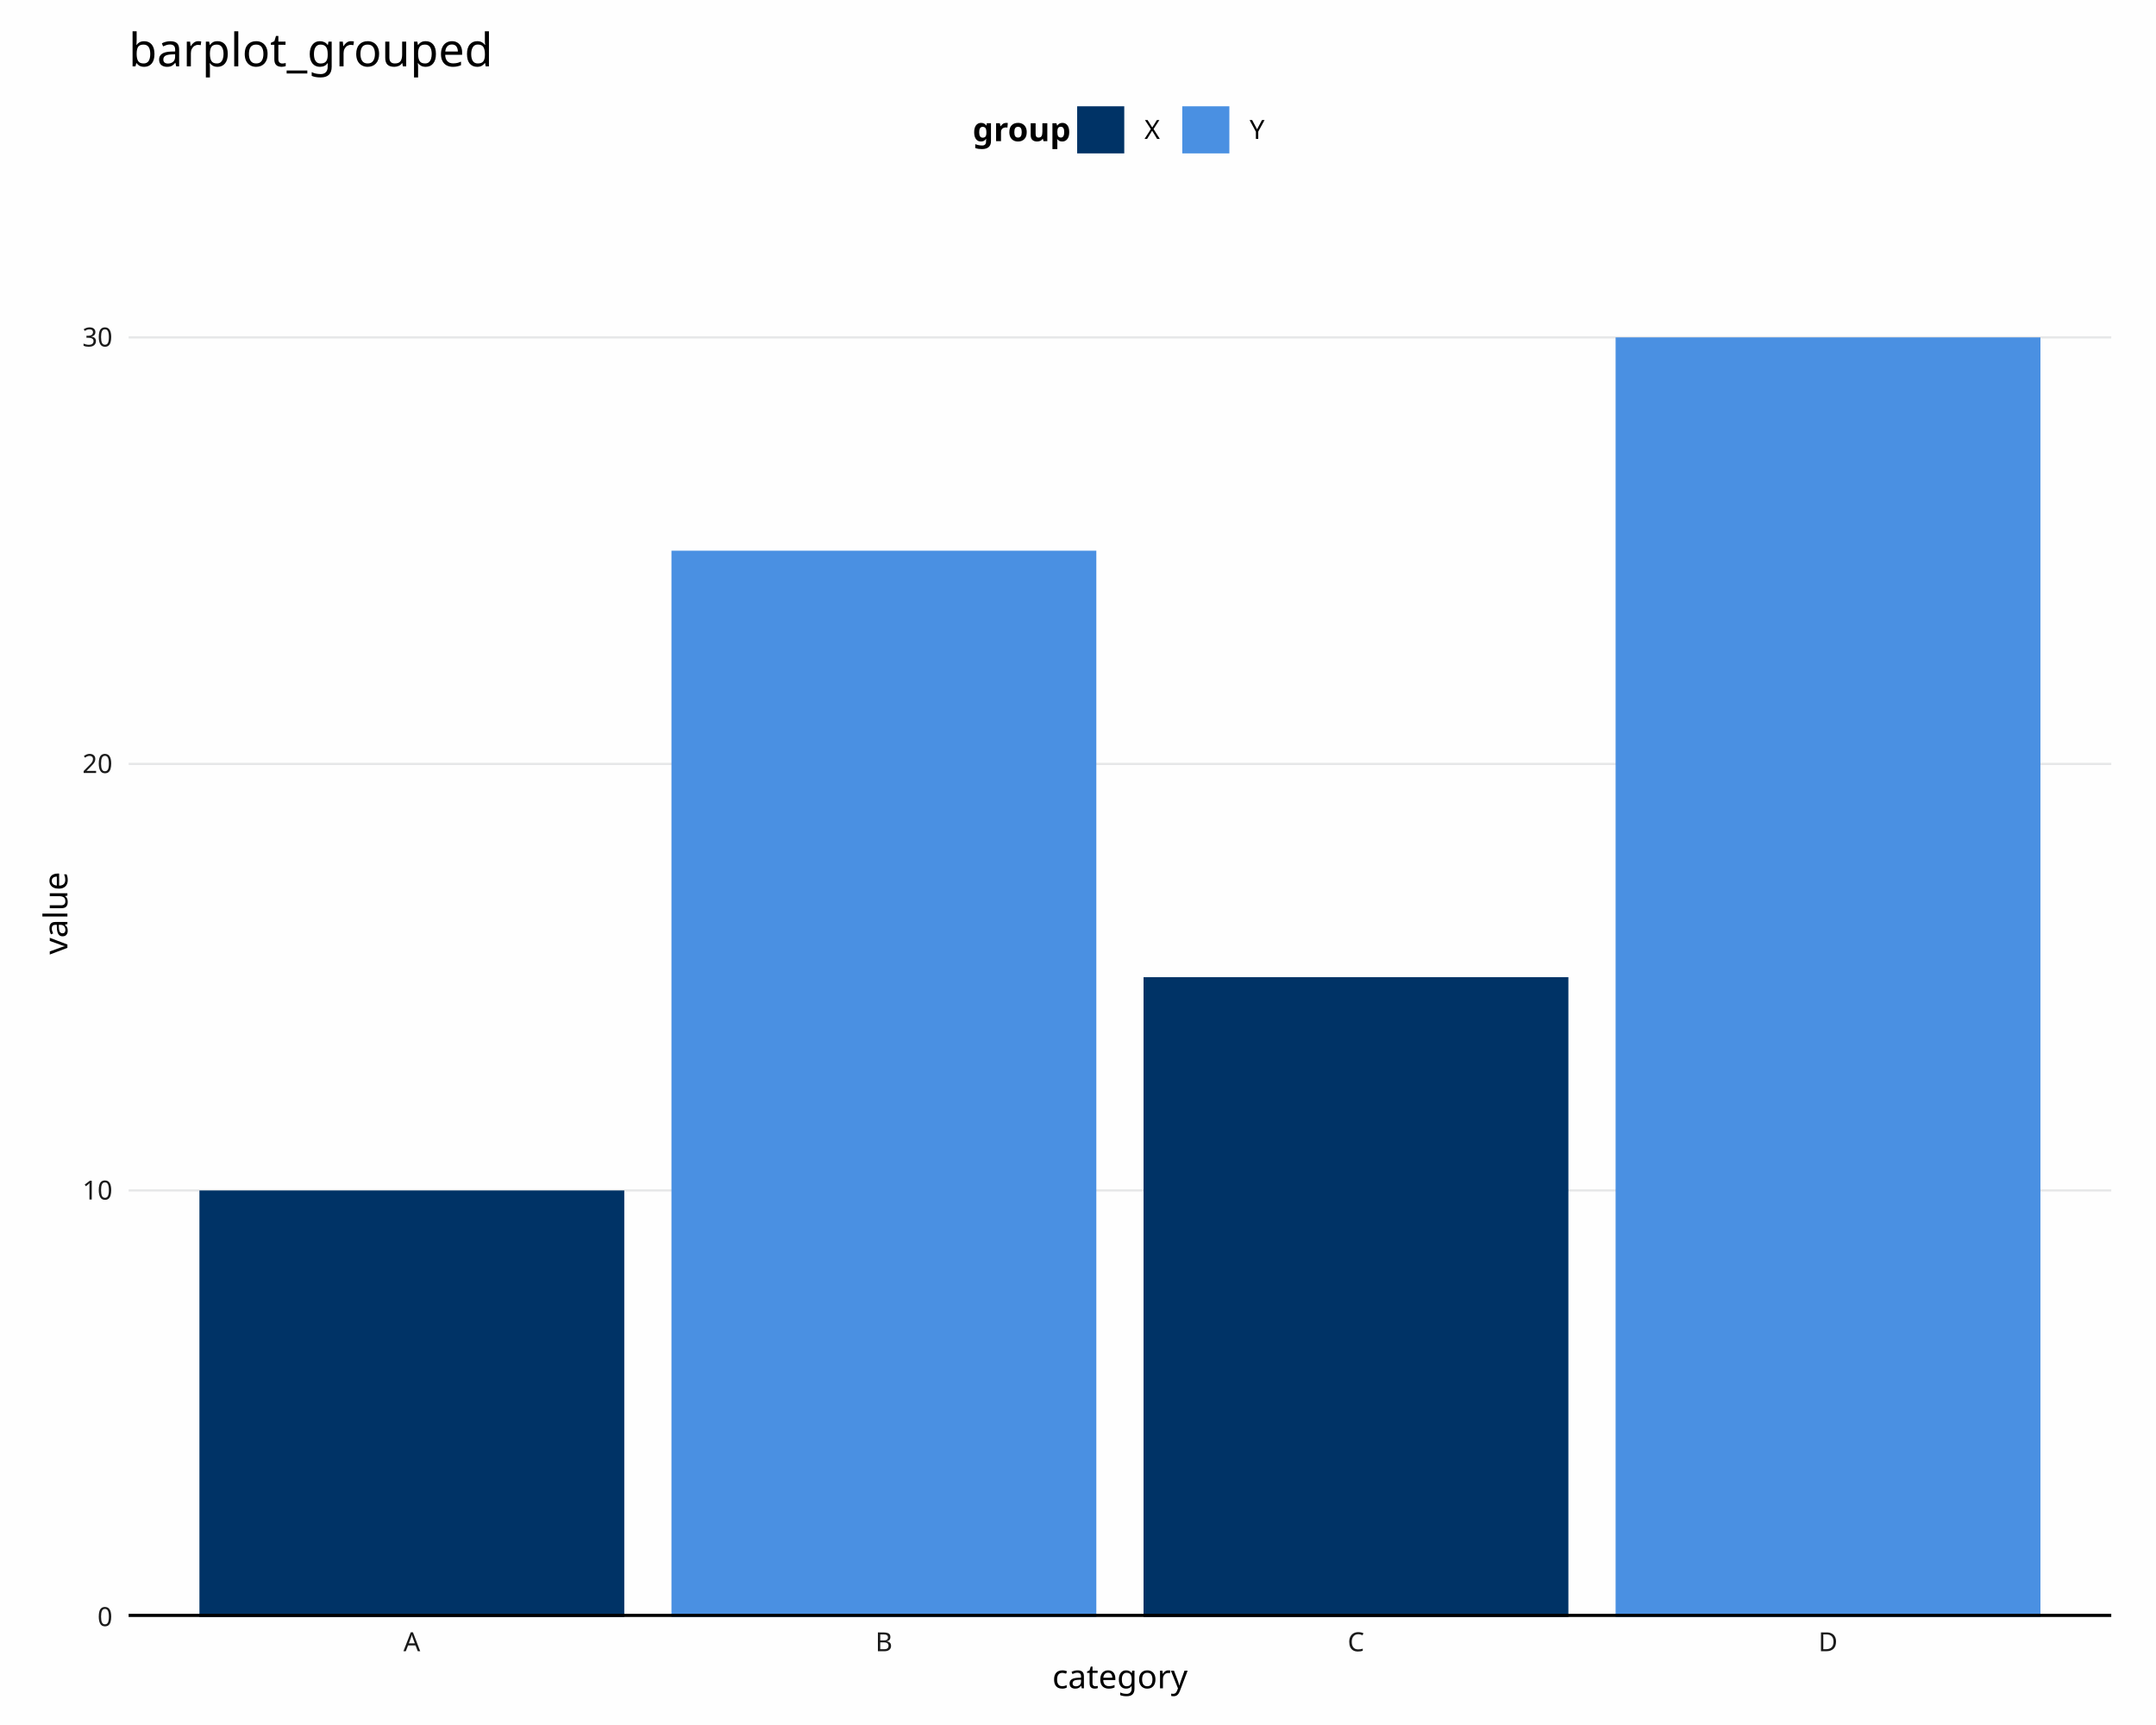
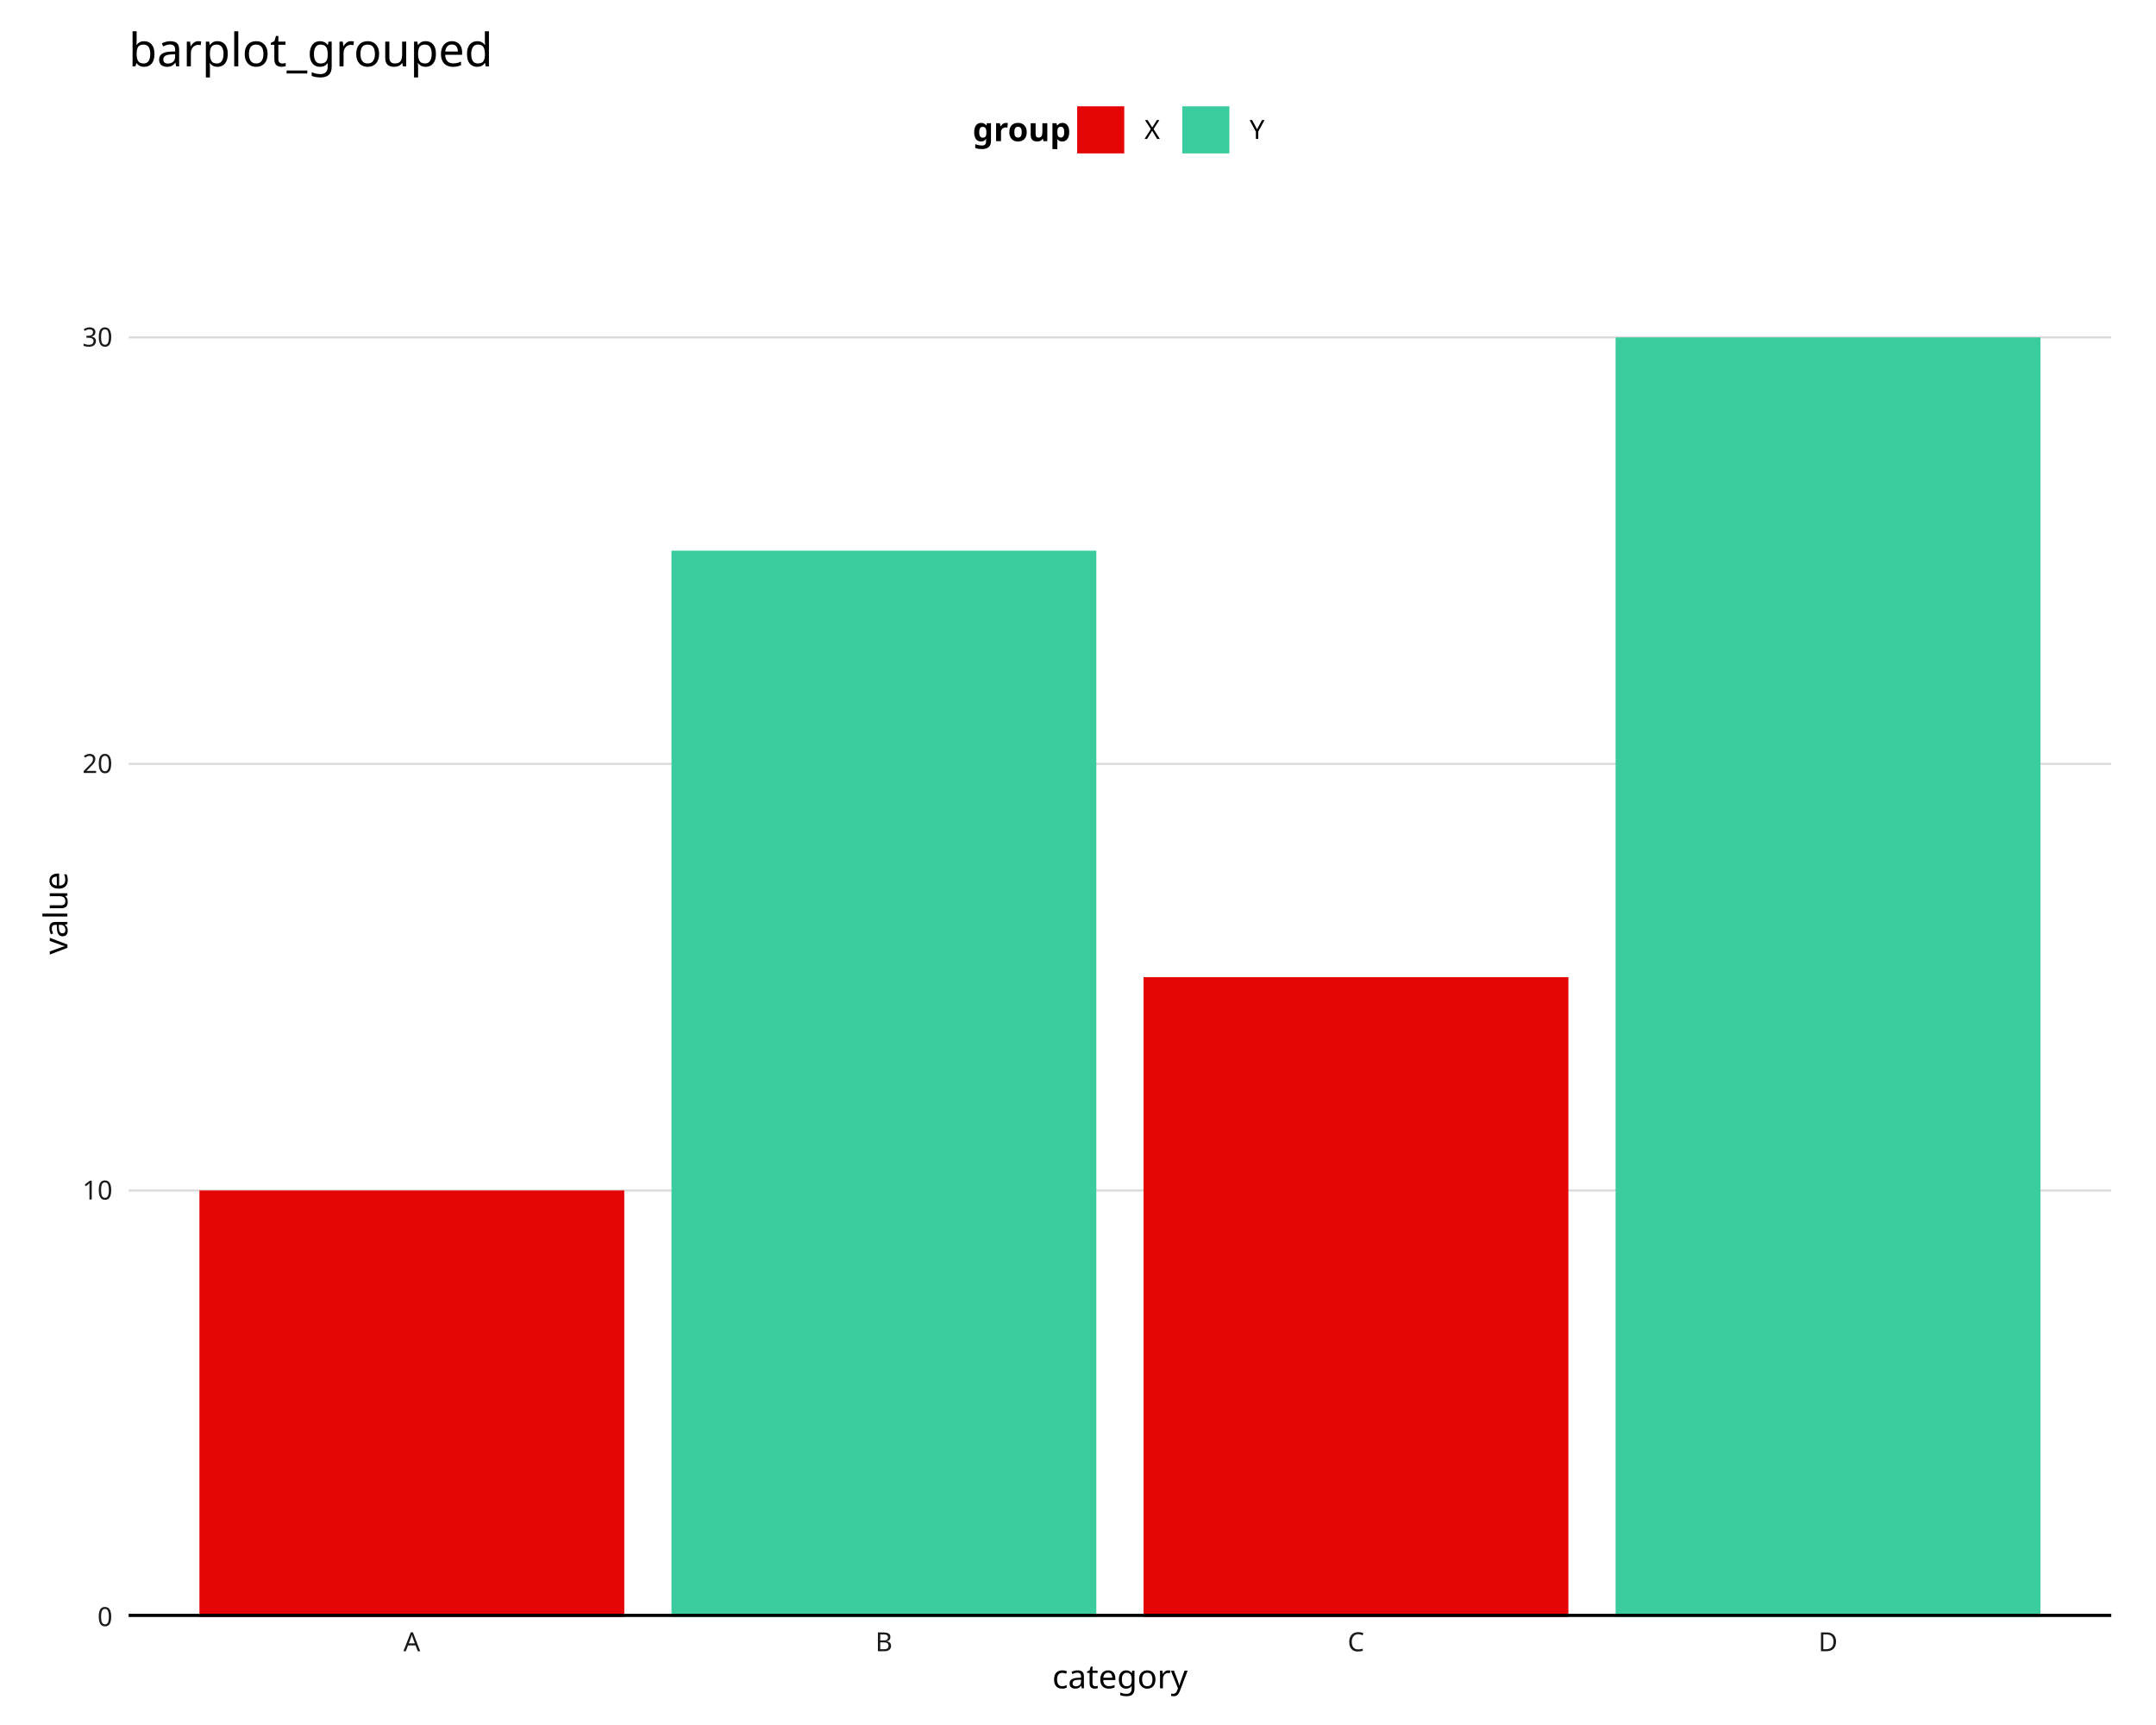
<svg xmlns="http://www.w3.org/2000/svg" class="svglite" data-engine-version="2.0" width="720.00pt" height="576.00pt" viewBox="0 0 720.00 576.00">
  <defs>
    <style type="text/css">
    .svglite line, .svglite polyline, .svglite polygon, .svglite path, .svglite rect, .svglite circle {
      fill: none;
      stroke: #000000;
      stroke-linecap: round;
      stroke-linejoin: round;
      stroke-miterlimit: 10.00;
    }
  </style>
  </defs>
  <rect width="100%" height="100%" style="stroke: none; fill: #FFFFFF;" />
  <defs>
    <clipPath id="cpMC4wMHw3MjAuMDB8MC4wMHw1NzYuMDA=">
      <rect x="0.00" y="0.00" width="720.00" height="576.00" />
    </clipPath>
  </defs>
  <g clip-path="url(#cpMC4wMHw3MjAuMDB8MC4wMHw1NzYuMDA=)">
-     <rect x="0.00" y="0.00" width="720.00" height="576.00" style="stroke-width: 1.16; stroke: none; fill: #FEFEFE;" />
+     <rect x="0.00" y="0.00" width="720.00" height="576.00" style="stroke-width: 1.16; stroke: none; fill: #FFFFFF;" />
  </g>
  <defs>
    <clipPath id="cpNDIuOTZ8NzA1LjA2fDY5LjkzfDUzOS45Mw==">
      <rect x="42.96" y="69.93" width="662.10" height="470.00" />
    </clipPath>
  </defs>
  <g clip-path="url(#cpNDIuOTZ8NzA1LjA2fDY5LjkzfDUzOS45Mw==)">
-     <polyline points="42.96,539.93 705.06,539.93 " style="stroke-width: 0.75; stroke: #E6E7E8; stroke-linecap: butt;" />
-     <polyline points="42.96,397.51 705.06,397.51 " style="stroke-width: 0.75; stroke: #E6E7E8; stroke-linecap: butt;" />
-     <polyline points="42.96,255.08 705.06,255.08 " style="stroke-width: 0.75; stroke: #E6E7E8; stroke-linecap: butt;" />
-     <polyline points="42.96,112.66 705.06,112.66 " style="stroke-width: 0.75; stroke: #E6E7E8; stroke-linecap: butt;" />
-     <rect x="66.60" y="397.51" width="141.88" height="142.42" style="stroke-width: 1.16; stroke: none; stroke-linecap: butt; stroke-linejoin: miter; fill: #003366;" />
-     <rect x="224.24" y="183.87" width="141.88" height="356.06" style="stroke-width: 1.16; stroke: none; stroke-linecap: butt; stroke-linejoin: miter; fill: #4A90E2;" />
-     <rect x="381.89" y="326.29" width="141.88" height="213.64" style="stroke-width: 1.16; stroke: none; stroke-linecap: butt; stroke-linejoin: miter; fill: #003366;" />
-     <rect x="539.53" y="112.66" width="141.88" height="427.27" style="stroke-width: 1.16; stroke: none; stroke-linecap: butt; stroke-linejoin: miter; fill: #4A90E2;" />
+     <polyline points="42.96,539.93 705.06,539.93 " style="stroke-width: 0.75; stroke: #DCDCDC; stroke-linecap: butt;" />
+     <polyline points="42.96,397.51 705.06,397.51 " style="stroke-width: 0.75; stroke: #DCDCDC; stroke-linecap: butt;" />
+     <polyline points="42.96,255.08 705.06,255.08 " style="stroke-width: 0.75; stroke: #DCDCDC; stroke-linecap: butt;" />
+     <polyline points="42.96,112.66 705.06,112.66 " style="stroke-width: 0.75; stroke: #DCDCDC; stroke-linecap: butt;" />
+     <rect x="66.60" y="397.51" width="141.88" height="142.42" style="stroke-width: 1.16; stroke: none; stroke-linecap: butt; stroke-linejoin: miter; fill: #E50505;" />
+     <rect x="224.24" y="183.87" width="141.88" height="356.06" style="stroke-width: 1.16; stroke: none; stroke-linecap: butt; stroke-linejoin: miter; fill: #3ACC9F;" />
+     <rect x="381.89" y="326.29" width="141.88" height="213.64" style="stroke-width: 1.16; stroke: none; stroke-linecap: butt; stroke-linejoin: miter; fill: #E50505;" />
+     <rect x="539.53" y="112.66" width="141.88" height="427.27" style="stroke-width: 1.16; stroke: none; stroke-linecap: butt; stroke-linejoin: miter; fill: #3ACC9F;" />
    <line x1="42.96" y1="539.93" x2="705.06" y2="539.93" style="stroke-width: 2.13; stroke-linecap: butt;" />
  </g>
  <g clip-path="url(#cpMC4wMHw3MjAuMDB8MC4wMHw1NzYuMDA=)">
    <text x="37.58" y="542.96" text-anchor="end" style="font-size: 8.80px; fill: #1A1A1A; font-family: sans;" textLength="4.89px" lengthAdjust="spacingAndGlyphs">0</text>
    <text x="37.58" y="400.54" text-anchor="end" style="font-size: 8.80px; fill: #1A1A1A; font-family: sans;" textLength="9.79px" lengthAdjust="spacingAndGlyphs">10</text>
    <text x="37.58" y="258.11" text-anchor="end" style="font-size: 8.80px; fill: #1A1A1A; font-family: sans;" textLength="9.79px" lengthAdjust="spacingAndGlyphs">20</text>
    <text x="37.58" y="115.69" text-anchor="end" style="font-size: 8.80px; fill: #1A1A1A; font-family: sans;" textLength="9.79px" lengthAdjust="spacingAndGlyphs">30</text>
    <text x="137.54" y="551.37" text-anchor="middle" style="font-size: 8.80px; fill: #1A1A1A; font-family: sans;" textLength="5.87px" lengthAdjust="spacingAndGlyphs">A</text>
    <text x="295.18" y="551.37" text-anchor="middle" style="font-size: 8.80px; fill: #1A1A1A; font-family: sans;" textLength="5.87px" lengthAdjust="spacingAndGlyphs">B</text>
    <text x="452.83" y="551.37" text-anchor="middle" style="font-size: 8.80px; fill: #1A1A1A; font-family: sans;" textLength="6.36px" lengthAdjust="spacingAndGlyphs">C</text>
    <text x="610.47" y="551.37" text-anchor="middle" style="font-size: 8.80px; fill: #1A1A1A; font-family: sans;" textLength="6.36px" lengthAdjust="spacingAndGlyphs">D</text>
    <text x="374.01" y="563.75" text-anchor="middle" style="font-size: 11.00px; font-family: sans;" textLength="42.20px" lengthAdjust="spacingAndGlyphs">category</text>
    <text transform="translate(22.51,304.93) rotate(-90)" text-anchor="middle" style="font-size: 11.00px; font-family: sans;" textLength="26.30px" lengthAdjust="spacingAndGlyphs">value</text>
    <text x="324.83" y="47.14" style="font-size: 11.00px; font-weight: bold; font-family: sans;" textLength="28.14px" lengthAdjust="spacingAndGlyphs">group</text>
-     <rect x="359.72" y="35.49" width="15.73" height="15.73" style="stroke-width: 1.16; stroke: none; stroke-linecap: butt; stroke-linejoin: miter; fill: #003366;" />
-     <rect x="394.82" y="35.49" width="15.73" height="15.73" style="stroke-width: 1.16; stroke: none; stroke-linecap: butt; stroke-linejoin: miter; fill: #4A90E2;" />
+     <rect x="359.72" y="35.49" width="15.73" height="15.73" style="stroke-width: 1.16; stroke: none; stroke-linecap: butt; stroke-linejoin: miter; fill: #E50505;" />
+     <rect x="394.82" y="35.49" width="15.73" height="15.73" style="stroke-width: 1.16; stroke: none; stroke-linecap: butt; stroke-linejoin: miter; fill: #3ACC9F;" />
    <text x="382.20" y="46.38" style="font-size: 8.80px; font-family: sans;" textLength="5.87px" lengthAdjust="spacingAndGlyphs">X</text>
    <text x="417.31" y="46.38" style="font-size: 8.80px; font-family: sans;" textLength="5.87px" lengthAdjust="spacingAndGlyphs">Y</text>
    <text x="42.96" y="22.16" style="font-size: 15.40px; font-family: sans;" textLength="112.17px" lengthAdjust="spacingAndGlyphs">barplot_grouped</text>
  </g>
</svg>
